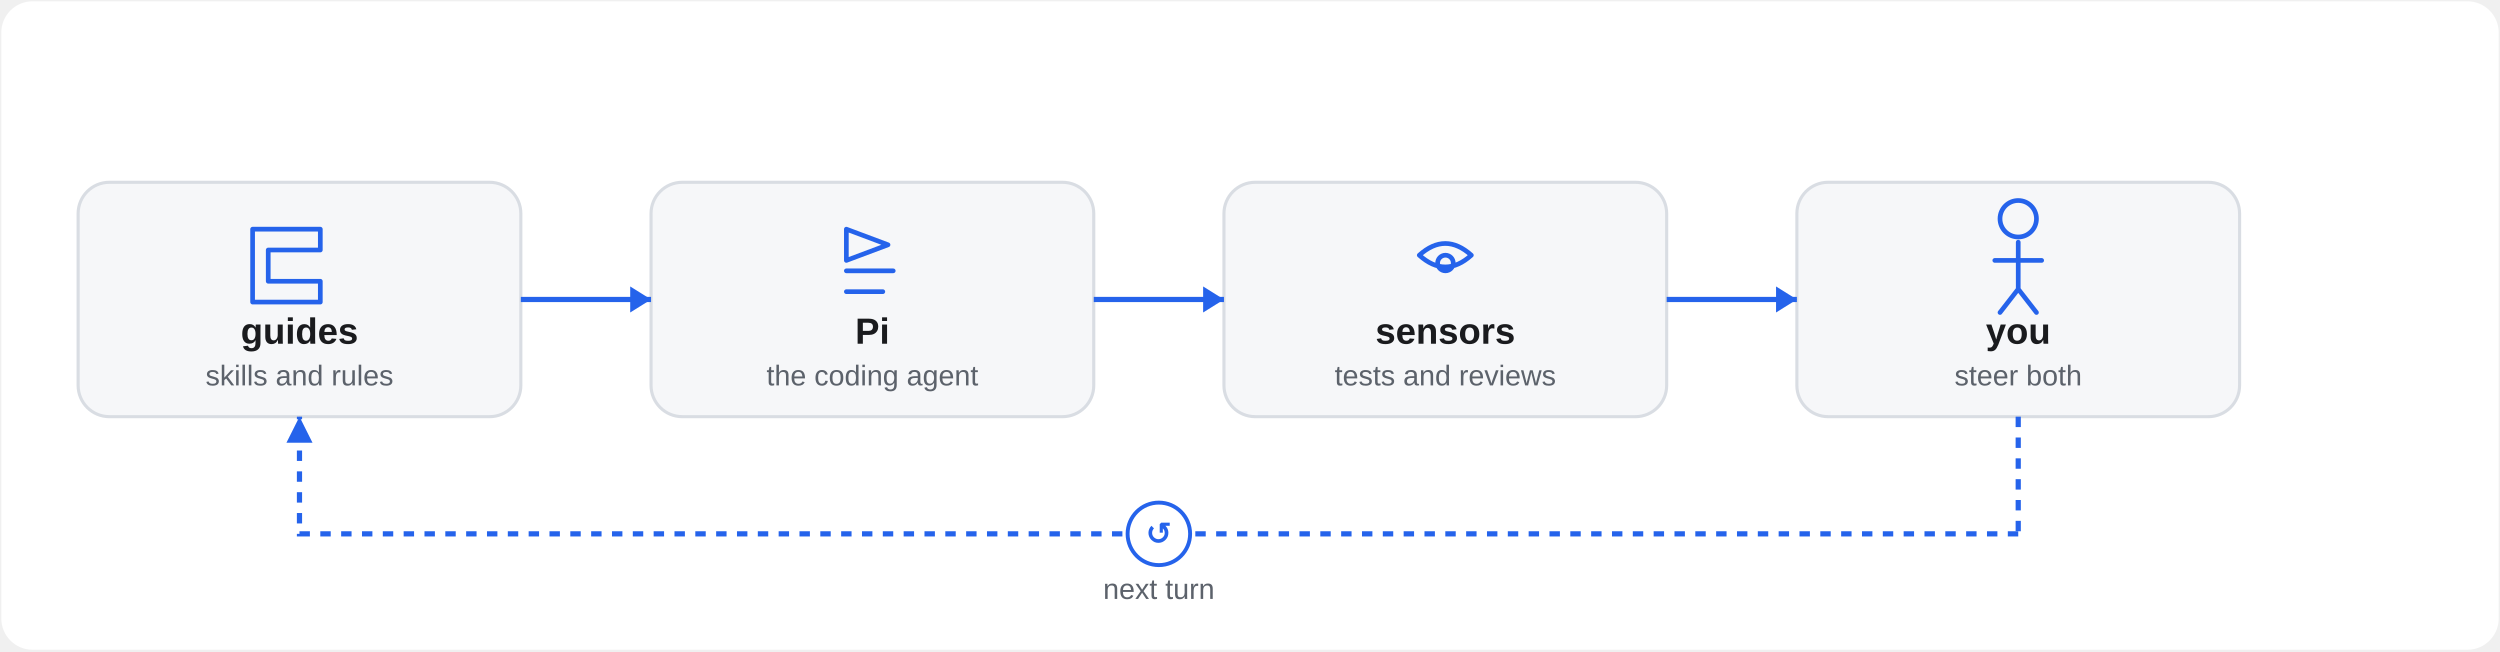
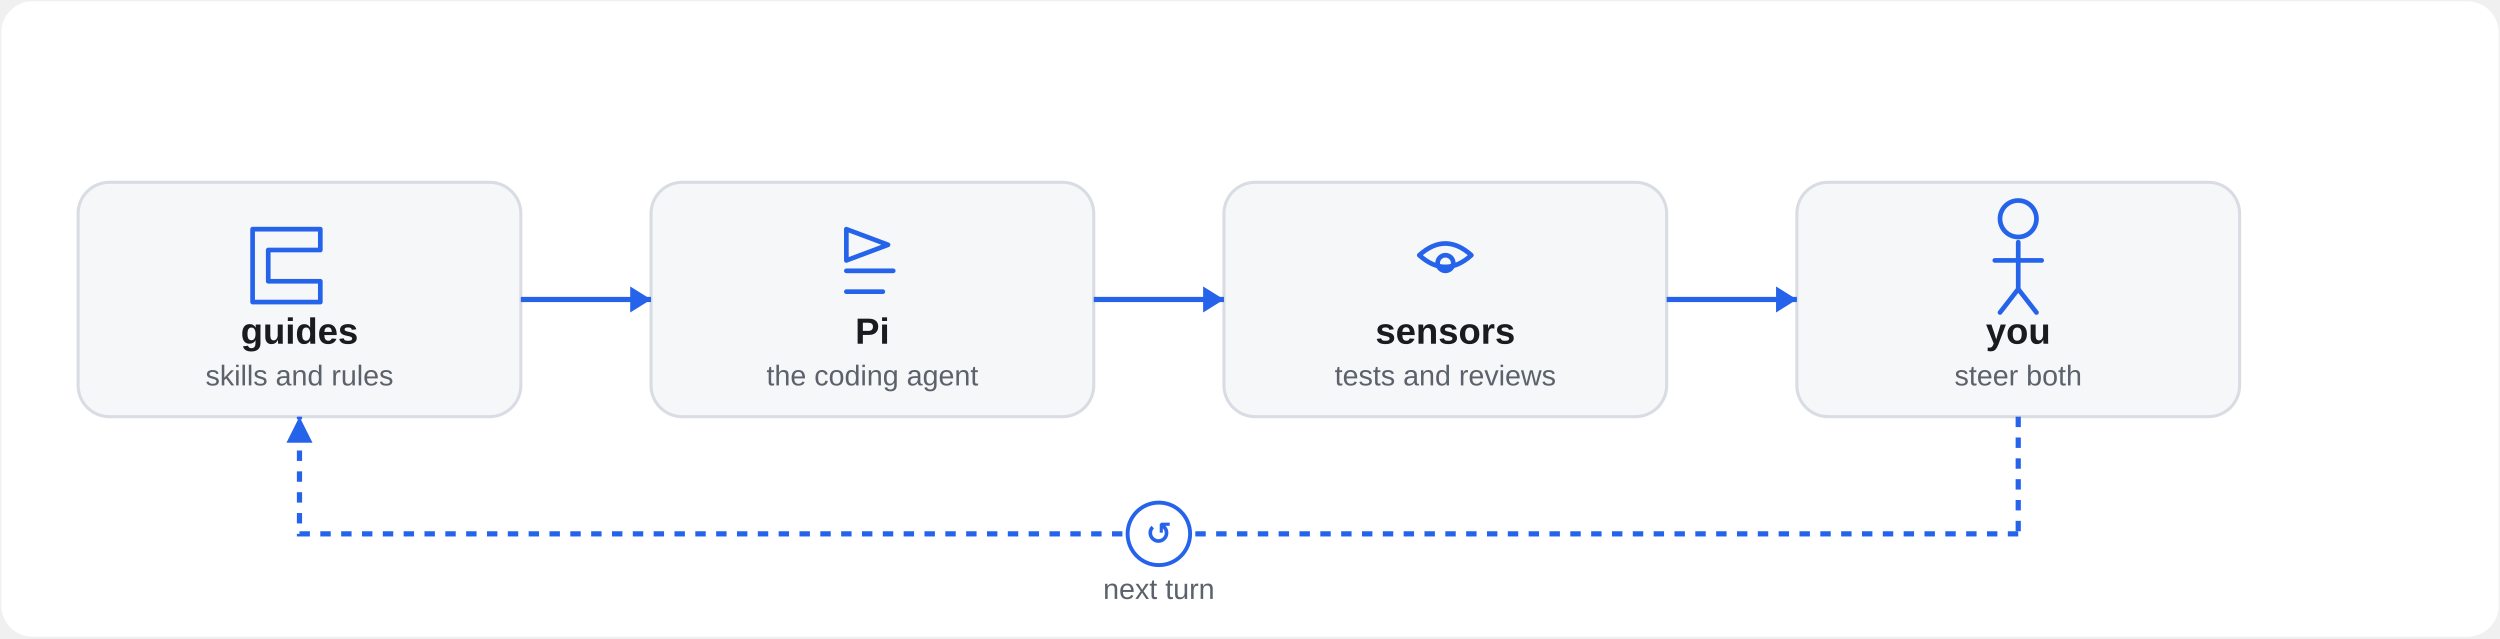
- <svg xmlns="http://www.w3.org/2000/svg" width="960" height="250" viewBox="0 0 960 250" role="img" aria-label="The Jig harness: guides feed Pi before it acts; sensors feed back after it acts; you steer by changing both. The loop repeats on the next turn." font-family="IBM Plex Sans, Segoe UI, Arial, sans-serif">
+ <svg xmlns="http://www.w3.org/2000/svg" width="960" height="245" viewBox="0 0 960 245" role="img" aria-label="The Jig harness: guides feed Pi before it acts; sensors feed back after it acts; you steer by changing both. The loop repeats on the next turn." font-family="IBM Plex Sans, Segoe UI, Arial, sans-serif">
  <style>
    .bg{fill:#fff}.node{fill:#f6f7f9;stroke:#d9dde3;stroke-width:1.2}
    .label{fill:#1a1b1e;font-size:14px;font-weight:700}.sub{fill:#5c626b;font-size:11px}
    .accent{fill:none;stroke:#2563eb;stroke-width:1.8;stroke-linecap:round;stroke-linejoin:round}
    .path{fill:none;stroke:#2563eb;stroke-width:2}.arrowhead{fill:#2563eb}
    .marker{fill:#fff;stroke:#2563eb;stroke-width:1.5}.glyph{fill:#2563eb;font-size:12px;font-weight:700}
    .chip{fill:#e6ffec;stroke:#1a7f37;stroke-width:1.2}.chip-text{fill:#1a7f37;font-size:12px;font-weight:700}
    @media (prefers-color-scheme: dark){
      .bg{fill:#111113}.node{fill:#18181b;stroke:#2c2c31}.label{fill:#e7e7ea}.sub{fill:#9a9aa2}
      .accent{stroke:#7aa2f7}.path{stroke:#7aa2f7}.arrowhead{fill:#7aa2f7}
      .marker{fill:#18181b;stroke:#7aa2f7}.glyph{fill:#7aa2f7}
      .chip{fill:#14251a;stroke:#6ccb8a}.chip-text{fill:#6ccb8a}
    }
  </style>
-   <rect class="bg" x="0.5" y="0.5" width="959" height="249" rx="12" />
+   <rect class="bg" x="0.5" y="0.5" width="959" height="244" rx="12" />
  <rect class="node" x="30" y="70" width="170" height="90" rx="12" />
  <path class="accent" d="M97 88 h26 v8 h-20 v12 h20 v8 h-26 z" />
  <text class="label" x="115" y="132" text-anchor="middle">guides</text>
  <text class="sub" x="115" y="148" text-anchor="middle">skills and rules</text>
  <rect class="node" x="250" y="70" width="170" height="90" rx="12" />
  <path class="accent" d="M325 88 l16 6 -16 6 z M325 104 h18 M325 112 h14" />
  <text class="label" x="335" y="132" text-anchor="middle">Pi</text>
  <text class="sub" x="335" y="148" text-anchor="middle">the coding agent</text>
  <rect class="node" x="470" y="70" width="170" height="90" rx="12" />
  <path class="accent" d="M545 98 q10 -9 20 0 q-10 9 -20 0 M555 98 a3 3 0 1 0 0.1 0" />
  <text class="label" x="555" y="132" text-anchor="middle">sensors</text>
  <text class="sub" x="555" y="148" text-anchor="middle">tests and reviews</text>
  <rect class="node" x="690" y="70" width="170" height="90" rx="12" />
  <circle class="accent" cx="775" cy="84" r="7" />
  <path class="accent" d="M775 93 v18 M766 100 h18 M775 111 l-7 9 M775 111 l7 9" />
  <text class="label" x="775" y="132" text-anchor="middle">you</text>
  <text class="sub" x="775" y="148" text-anchor="middle">steer both</text>
  <path class="path" d="M200 115 H250" />
  <path id="harness-a1-arrow-1" class="arrowhead" d="M242 110 L250 115 L242 120 z" />
  <path class="path" d="M420 115 H470" />
  <path id="harness-a1-arrow-2" class="arrowhead" d="M462 110 L470 115 L462 120 z" />
  <path class="path" d="M640 115 H690" />
  <path id="harness-a1-arrow-3" class="arrowhead" d="M682 110 L690 115 L682 120 z" />
  <path class="path" d="M775 160 V205 H775" fill="none" stroke-dasharray="4 4" />
  <path class="path" d="M775 205 H115 V160" fill="none" stroke-dasharray="4 4" />
  <path id="harness-a1-arrow-4" class="arrowhead" d="M110 170 L115 160 L120 170 z" />
  <circle class="marker" cx="445" cy="205" r="12" />
  <text class="glyph" x="445" y="209" text-anchor="middle">↺</text>
  <text class="sub" x="445" y="230" text-anchor="middle">next turn</text>
</svg>
